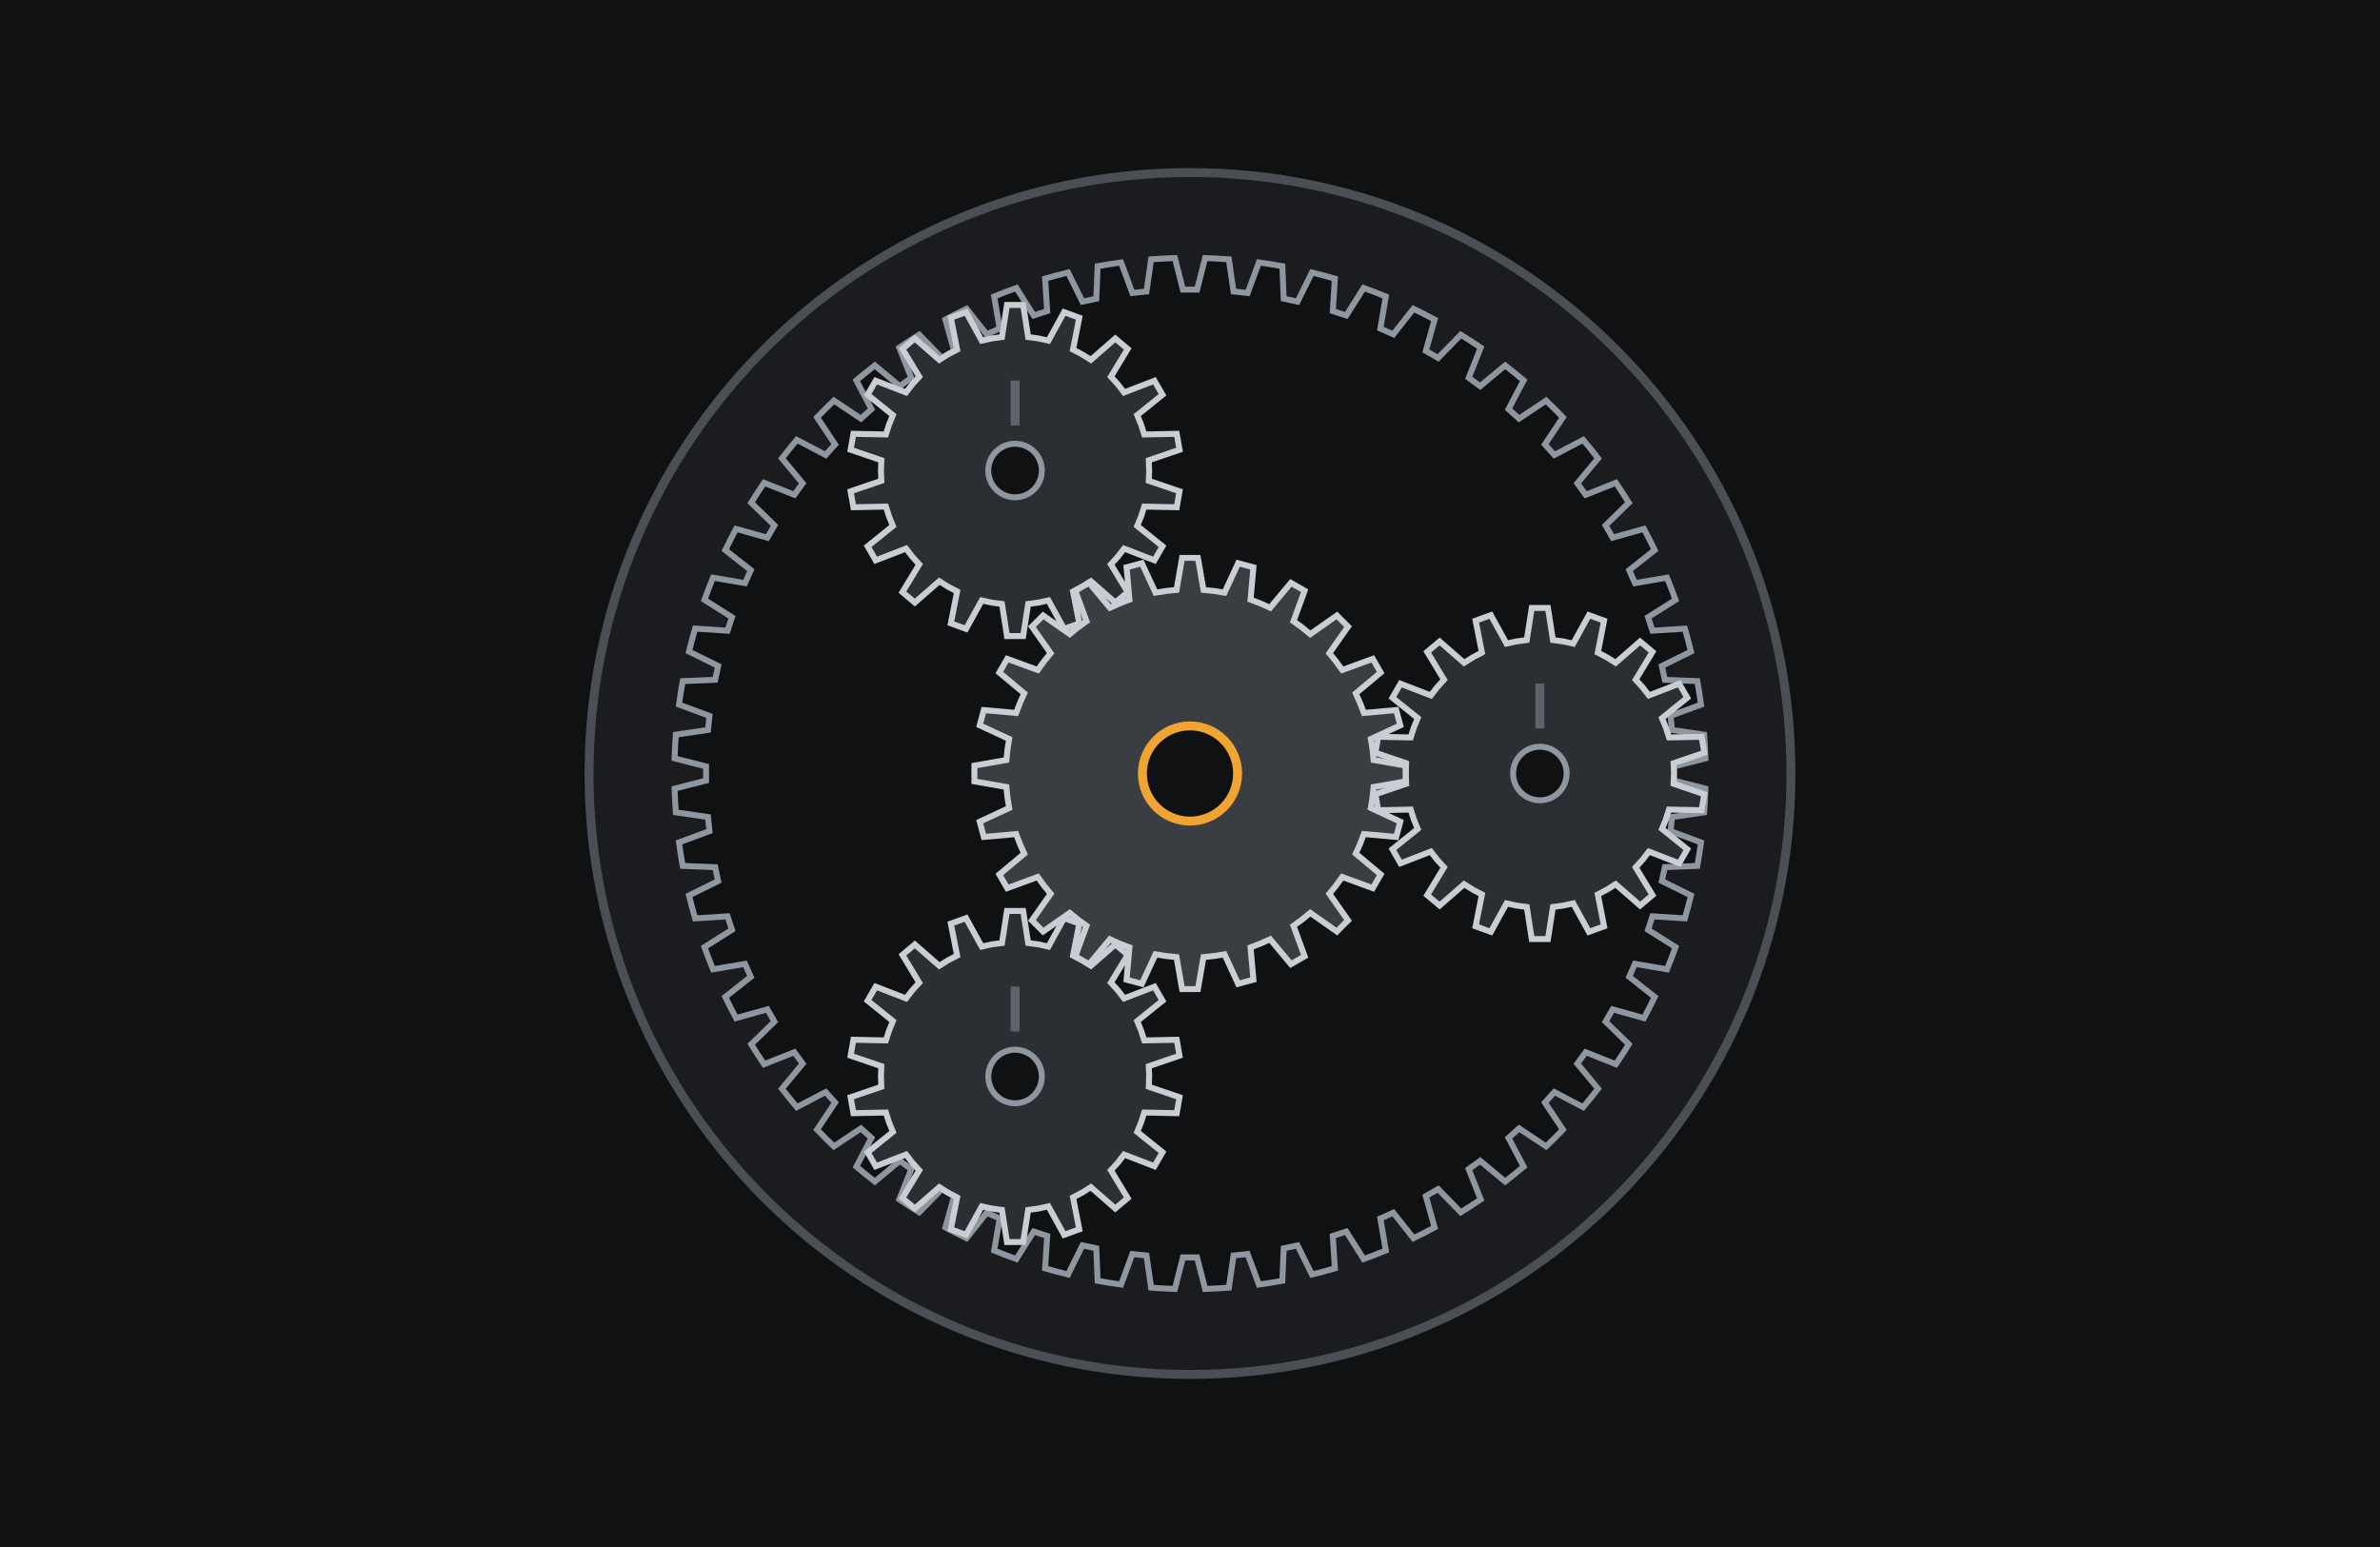
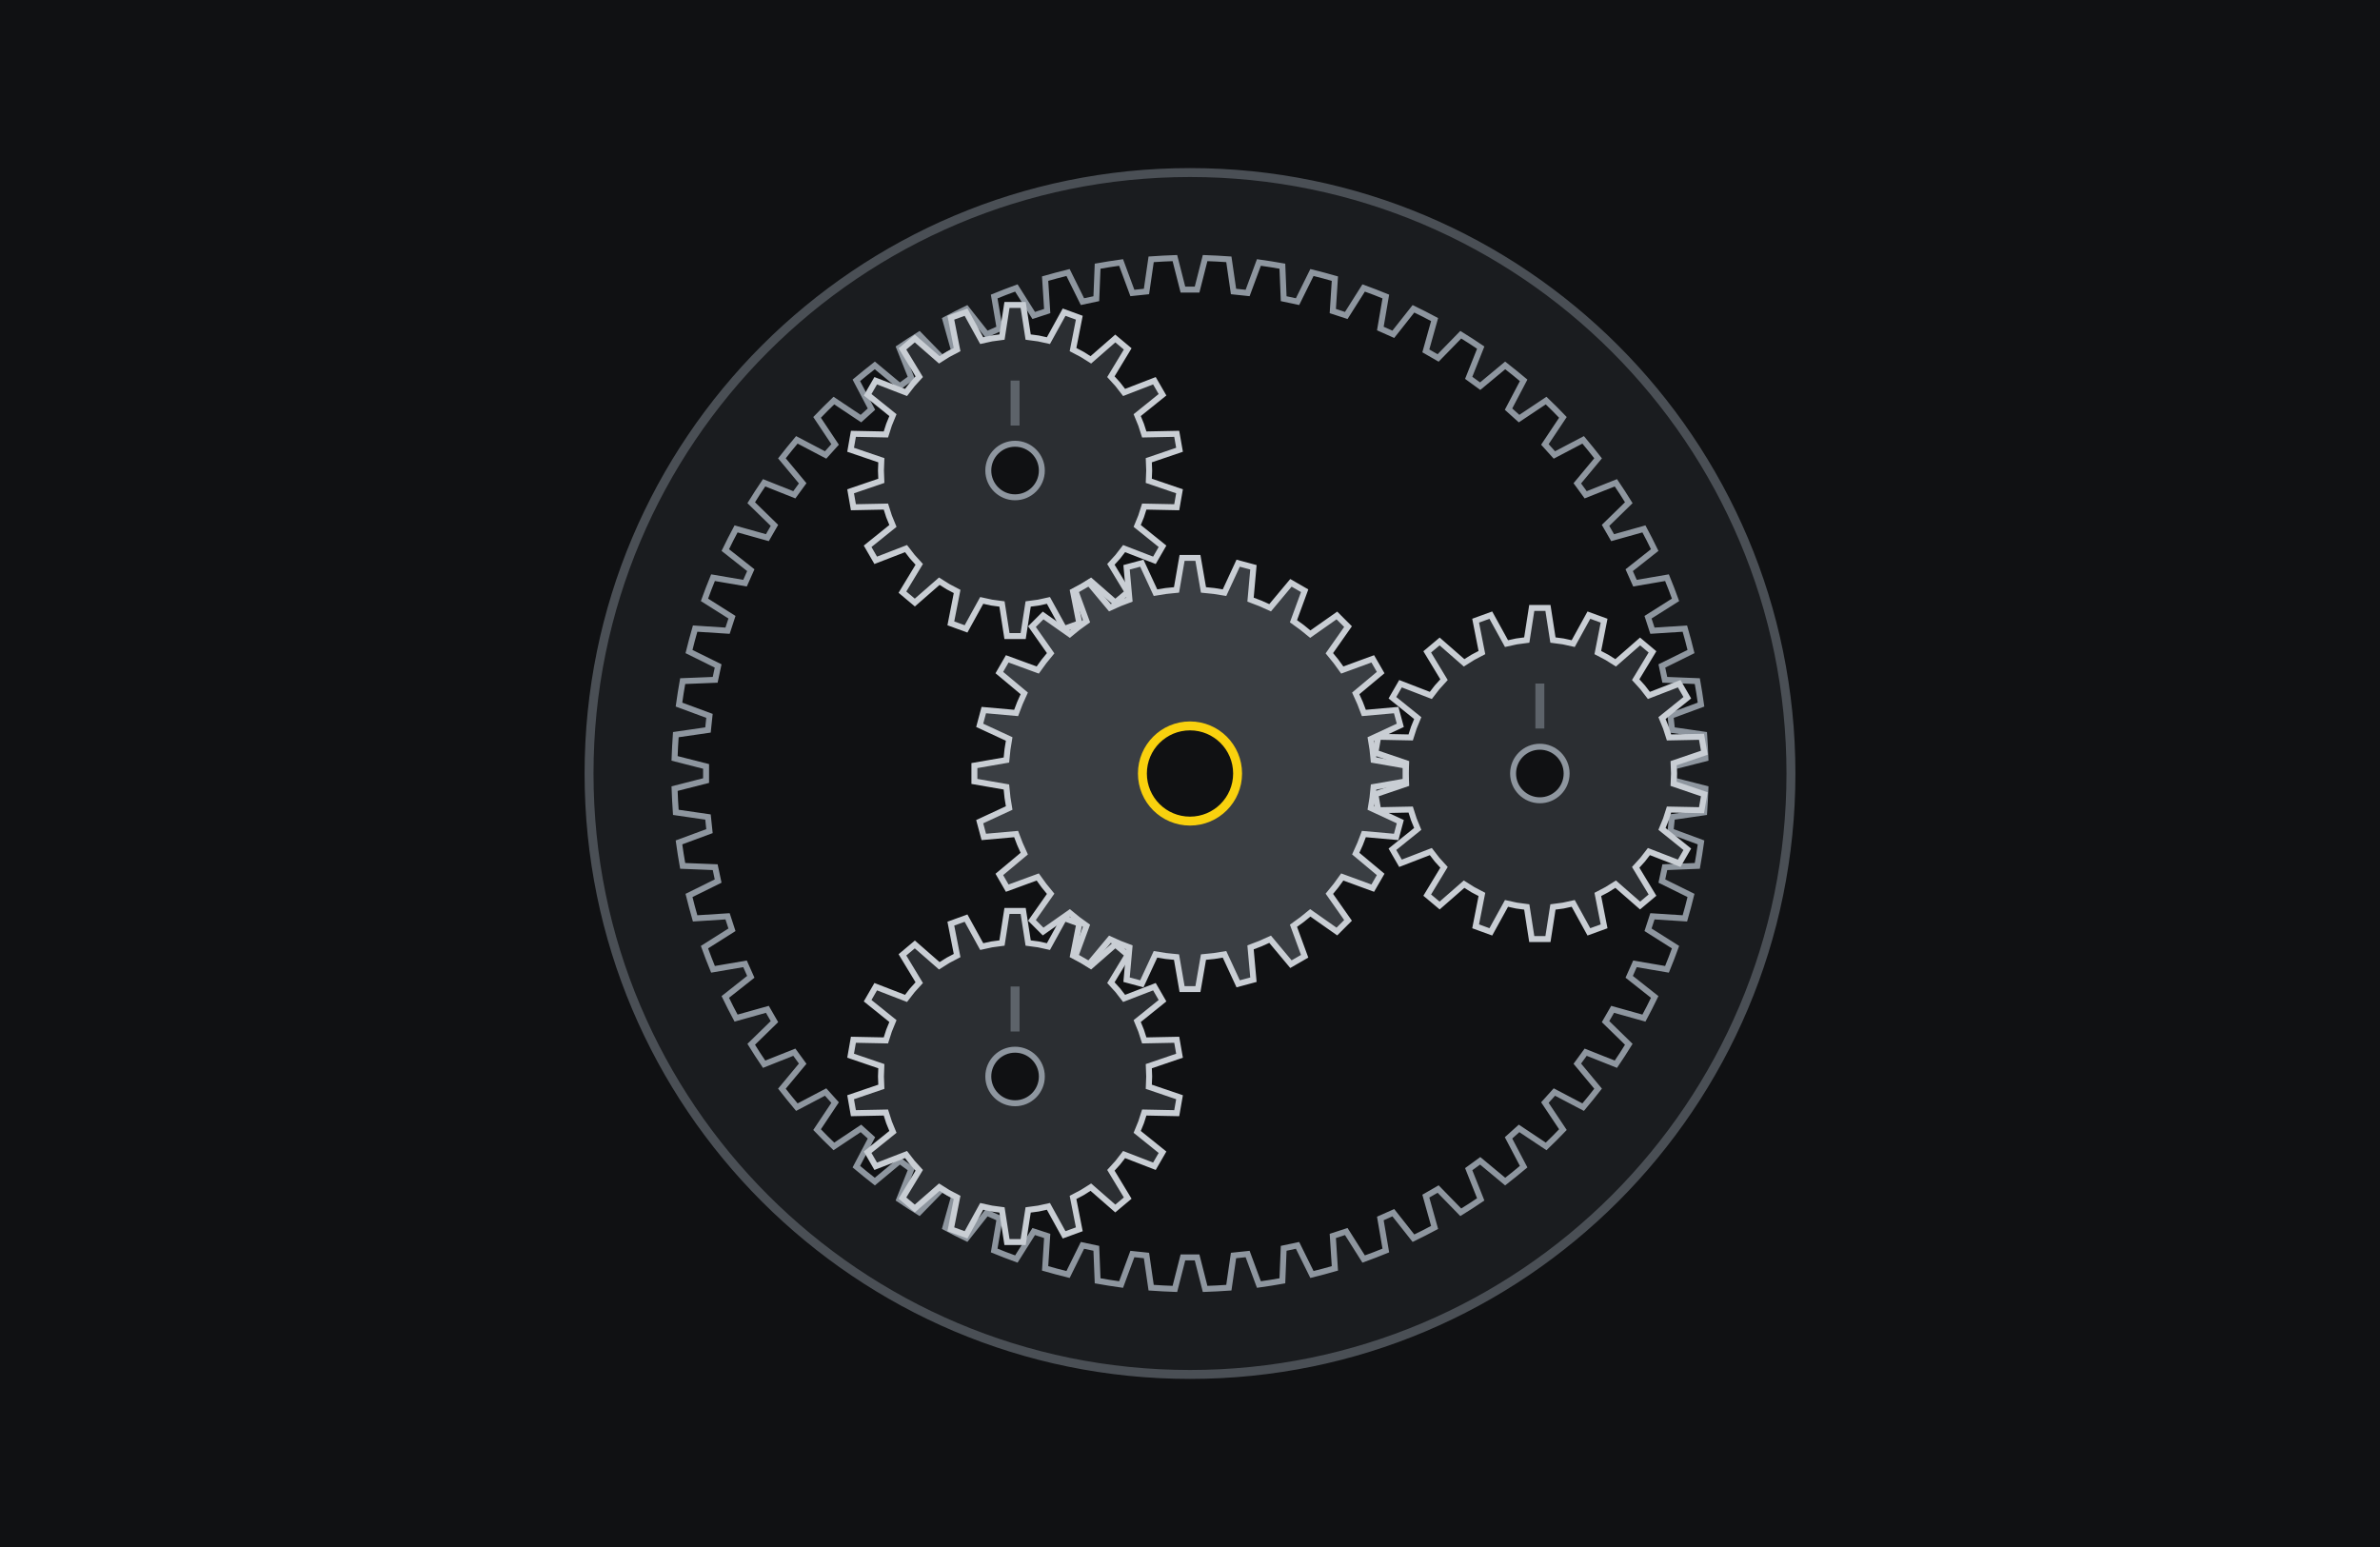
<svg xmlns="http://www.w3.org/2000/svg" viewBox="0 0 800 520" role="img" aria-label="Illustration of a planetary gear set used in automatic transmissions">
  <style>.tc-carrier,.tc-planet,.tc-sun{transform-box:fill-box;transform-origin:center}.tc-sun{animation:tc 24s linear infinite}.tc-carrier{animation:tc 84s linear infinite}.tc-planet{animation:tc 25.2s linear infinite reverse}@keyframes tc{to{transform:rotate(360deg)}}@media (prefers-reduced-motion: reduce){*{animation:none!important}}</style>
  <rect width="800" height="520" fill="#101113" />
  <g transform="translate(400 260)">
    <circle r="202" fill="#1a1c1f" stroke="#4a4f55" stroke-width="3" />
    <path d="M173.08 -9.07 L173.25 -5.08 L162.66 -2.38 L162.66 2.38 L173.25 5.08 L173.08 9.07 L172.83 13.06 L162.02 14.63 L161.52 19.37 L171.77 23.16 L171.19 27.11 L170.52 31.05 L159.6 31.49 L158.61 36.15 L168.4 40.99 L167.41 44.86 L166.34 48.7 L155.44 48 L153.96 52.53 L163.2 58.37 L161.81 62.11 L160.33 65.82 L149.57 63.98 L147.63 68.34 L156.2 75.11 L154.43 78.69 L152.58 82.22 L142.06 79.27 L139.68 83.4 L147.49 91.02 L145.36 94.4 L143.15 97.72 L133 93.68 L130.19 97.54 L137.17 105.94 L134.69 109.07 L132.15 112.15 L122.48 107.07 L119.29 110.61 L125.35 119.7 L122.56 122.56 L119.7 125.35 L110.61 119.29 L107.07 122.48 L112.15 132.15 L109.07 134.69 L105.94 137.17 L97.54 130.19 L93.68 133 L97.72 143.15 L94.4 145.36 L91.02 147.49 L83.4 139.68 L79.27 142.06 L82.22 152.58 L78.69 154.43 L75.11 156.2 L68.34 147.63 L63.98 149.57 L65.82 160.33 L62.11 161.81 L58.37 163.2 L52.53 153.96 L48 155.44 L48.7 166.34 L44.86 167.41 L40.99 168.4 L36.15 158.61 L31.49 159.6 L31.05 170.52 L27.11 171.19 L23.16 171.77 L19.37 161.52 L14.63 162.02 L13.06 172.83 L9.07 173.08 L5.08 173.25 L2.38 162.66 L-2.38 162.66 L-5.08 173.25 L-9.07 173.08 L-13.06 172.83 L-14.63 162.02 L-19.37 161.52 L-23.16 171.77 L-27.11 171.19 L-31.05 170.52 L-31.49 159.6 L-36.15 158.61 L-40.99 168.4 L-44.86 167.41 L-48.7 166.34 L-48 155.44 L-52.53 153.96 L-58.37 163.2 L-62.11 161.81 L-65.82 160.33 L-63.98 149.57 L-68.34 147.63 L-75.11 156.2 L-78.69 154.43 L-82.22 152.58 L-79.27 142.06 L-83.4 139.68 L-91.02 147.49 L-94.4 145.36 L-97.72 143.15 L-93.68 133 L-97.54 130.19 L-105.94 137.17 L-109.07 134.69 L-112.15 132.15 L-107.07 122.48 L-110.61 119.29 L-119.7 125.35 L-122.56 122.56 L-125.35 119.7 L-119.29 110.61 L-122.48 107.07 L-132.15 112.15 L-134.69 109.07 L-137.17 105.94 L-130.19 97.54 L-133 93.68 L-143.15 97.72 L-145.36 94.4 L-147.49 91.02 L-139.68 83.4 L-142.06 79.27 L-152.58 82.22 L-154.43 78.69 L-156.2 75.11 L-147.63 68.34 L-149.57 63.98 L-160.33 65.82 L-161.81 62.11 L-163.2 58.37 L-153.96 52.53 L-155.44 48 L-166.34 48.7 L-167.41 44.86 L-168.4 40.99 L-158.61 36.15 L-159.6 31.49 L-170.52 31.05 L-171.19 27.11 L-171.77 23.16 L-161.52 19.37 L-162.02 14.63 L-172.83 13.06 L-173.08 9.07 L-173.25 5.08 L-162.66 2.38 L-162.66 -2.38 L-173.25 -5.08 L-173.08 -9.07 L-172.83 -13.06 L-162.02 -14.63 L-161.52 -19.37 L-171.77 -23.16 L-171.19 -27.11 L-170.52 -31.05 L-159.6 -31.49 L-158.61 -36.15 L-168.4 -40.99 L-167.41 -44.86 L-166.34 -48.7 L-155.44 -48 L-153.96 -52.53 L-163.2 -58.37 L-161.81 -62.11 L-160.33 -65.82 L-149.57 -63.98 L-147.63 -68.34 L-156.2 -75.11 L-154.43 -78.69 L-152.58 -82.22 L-142.06 -79.27 L-139.68 -83.4 L-147.49 -91.02 L-145.36 -94.4 L-143.15 -97.72 L-133 -93.68 L-130.19 -97.54 L-137.17 -105.94 L-134.69 -109.07 L-132.15 -112.15 L-122.48 -107.07 L-119.29 -110.61 L-125.35 -119.7 L-122.56 -122.56 L-119.7 -125.35 L-110.61 -119.29 L-107.07 -122.48 L-112.15 -132.15 L-109.07 -134.69 L-105.94 -137.17 L-97.54 -130.19 L-93.68 -133 L-97.72 -143.15 L-94.4 -145.36 L-91.02 -147.49 L-83.4 -139.68 L-79.27 -142.06 L-82.22 -152.58 L-78.69 -154.43 L-75.11 -156.2 L-68.34 -147.63 L-63.98 -149.57 L-65.82 -160.33 L-62.11 -161.81 L-58.37 -163.2 L-52.53 -153.96 L-48 -155.44 L-48.7 -166.34 L-44.86 -167.41 L-40.99 -168.4 L-36.15 -158.61 L-31.49 -159.6 L-31.05 -170.52 L-27.11 -171.19 L-23.16 -171.77 L-19.37 -161.52 L-14.63 -162.02 L-13.06 -172.83 L-9.07 -173.08 L-5.08 -173.25 L-2.38 -162.66 L2.38 -162.66 L5.08 -173.25 L9.07 -173.08 L13.06 -172.83 L14.63 -162.02 L19.37 -161.52 L23.16 -171.77 L27.11 -171.19 L31.05 -170.52 L31.49 -159.6 L36.15 -158.61 L40.99 -168.4 L44.86 -167.41 L48.7 -166.34 L48 -155.44 L52.53 -153.96 L58.37 -163.2 L62.11 -161.81 L65.82 -160.33 L63.98 -149.57 L68.34 -147.63 L75.11 -156.2 L78.69 -154.43 L82.22 -152.58 L79.27 -142.06 L83.4 -139.68 L91.02 -147.49 L94.4 -145.36 L97.72 -143.15 L93.68 -133 L97.54 -130.19 L105.94 -137.17 L109.07 -134.69 L112.15 -132.15 L107.07 -122.48 L110.61 -119.29 L119.7 -125.35 L122.56 -122.56 L125.35 -119.7 L119.29 -110.61 L122.48 -107.07 L132.15 -112.15 L134.69 -109.07 L137.17 -105.94 L130.19 -97.54 L133 -93.68 L143.15 -97.72 L145.36 -94.4 L147.49 -91.02 L139.68 -83.4 L142.06 -79.27 L152.58 -82.22 L154.43 -78.69 L156.2 -75.11 L147.63 -68.34 L149.57 -63.98 L160.33 -65.82 L161.81 -62.11 L163.2 -58.37 L153.96 -52.53 L155.44 -48 L166.34 -48.7 L167.41 -44.86 L168.4 -40.99 L158.61 -36.15 L159.6 -31.49 L170.52 -31.05 L171.19 -27.11 L171.77 -23.16 L161.52 -19.37 L162.02 -14.63 L172.83 -13.06 Z" fill="#101113" stroke="#8e969f" stroke-width="2" />
    <g class="tc-carrier">
      <circle r="208" fill="none" stroke="none" />
      <path d="M0 0 L117.6 0 M0 0 L-58.8 101.84 M0 0 L-58.8 -101.84" stroke="#3b3f44" stroke-width="16" stroke-linecap="round" />
      <g transform="translate(117.6 0)">
        <g class="tc-planet">
          <path d="M45.08 0 L44.95 3.46 L55.28 6.98 L54.34 12.34 L43.42 12.12 L42.36 15.42 L41.05 18.62 L49.56 25.47 L46.84 30.18 L36.65 26.24 L34.53 28.98 L32.21 31.54 L37.86 40.88 L33.69 44.38 L25.47 37.2 L22.54 39.04 L19.48 40.65 L21.59 51.37 L16.48 53.23 L11.21 43.66 L7.83 44.4 L4.4 44.86 L2.72 55.65 L-2.72 55.65 L-4.4 44.86 L-7.83 44.4 L-11.21 43.66 L-16.48 53.23 L-21.59 51.37 L-19.48 40.65 L-22.54 39.04 L-25.47 37.2 L-33.69 44.38 L-37.86 40.88 L-32.21 31.54 L-34.53 28.98 L-36.65 26.24 L-46.84 30.18 L-49.56 25.47 L-41.05 18.62 L-42.36 15.42 L-43.42 12.12 L-54.34 12.34 L-55.28 6.98 L-44.95 3.46 L-45.08 0 L-44.95 -3.46 L-55.28 -6.98 L-54.34 -12.34 L-43.42 -12.12 L-42.36 -15.42 L-41.05 -18.62 L-49.56 -25.47 L-46.84 -30.18 L-36.65 -26.24 L-34.53 -28.98 L-32.21 -31.54 L-37.86 -40.88 L-33.69 -44.38 L-25.47 -37.2 L-22.54 -39.04 L-19.48 -40.65 L-21.59 -51.37 L-16.48 -53.23 L-11.21 -43.66 L-7.83 -44.4 L-4.4 -44.86 L-2.72 -55.65 L2.72 -55.65 L4.4 -44.86 L7.83 -44.4 L11.21 -43.66 L16.48 -53.23 L21.59 -51.37 L19.48 -40.65 L22.54 -39.04 L25.47 -37.2 L33.69 -44.38 L37.86 -40.88 L32.21 -31.54 L34.53 -28.98 L36.65 -26.24 L46.84 -30.18 L49.56 -25.47 L41.05 -18.62 L42.36 -15.42 L43.42 -12.12 L54.34 -12.34 L55.28 -6.98 L44.95 -3.46 Z" fill="#2b2e32" stroke="#c9ced4" stroke-width="2" />
          <circle r="9" fill="#101113" stroke="#8e969f" stroke-width="2" />
          <line x1="0" y1="-30.24" x2="0" y2="-15.12" stroke="#5d636a" stroke-width="3" />
        </g>
      </g>
      <g transform="translate(-58.8 101.84)">
        <g class="tc-planet">
          <path d="M45.08 0 L44.95 3.46 L55.28 6.98 L54.34 12.34 L43.42 12.12 L42.36 15.42 L41.05 18.62 L49.56 25.47 L46.84 30.18 L36.65 26.24 L34.53 28.98 L32.21 31.54 L37.86 40.88 L33.69 44.38 L25.47 37.2 L22.54 39.04 L19.48 40.65 L21.59 51.37 L16.48 53.23 L11.21 43.66 L7.83 44.4 L4.4 44.86 L2.72 55.65 L-2.72 55.65 L-4.4 44.86 L-7.83 44.4 L-11.21 43.66 L-16.48 53.23 L-21.59 51.37 L-19.48 40.65 L-22.54 39.04 L-25.47 37.2 L-33.69 44.38 L-37.86 40.88 L-32.21 31.54 L-34.53 28.98 L-36.65 26.24 L-46.84 30.18 L-49.56 25.47 L-41.05 18.62 L-42.36 15.42 L-43.42 12.12 L-54.34 12.34 L-55.28 6.98 L-44.95 3.46 L-45.08 0 L-44.95 -3.46 L-55.28 -6.98 L-54.34 -12.34 L-43.42 -12.12 L-42.36 -15.42 L-41.05 -18.62 L-49.56 -25.47 L-46.84 -30.18 L-36.65 -26.24 L-34.53 -28.98 L-32.21 -31.54 L-37.86 -40.88 L-33.69 -44.38 L-25.47 -37.2 L-22.54 -39.04 L-19.48 -40.65 L-21.59 -51.37 L-16.48 -53.23 L-11.21 -43.66 L-7.83 -44.4 L-4.4 -44.86 L-2.72 -55.65 L2.72 -55.65 L4.4 -44.86 L7.83 -44.4 L11.21 -43.66 L16.48 -53.23 L21.59 -51.37 L19.48 -40.65 L22.54 -39.04 L25.47 -37.2 L33.69 -44.38 L37.86 -40.88 L32.21 -31.54 L34.53 -28.98 L36.65 -26.24 L46.84 -30.18 L49.56 -25.47 L41.05 -18.62 L42.36 -15.42 L43.42 -12.12 L54.34 -12.34 L55.28 -6.98 L44.95 -3.46 Z" fill="#2b2e32" stroke="#c9ced4" stroke-width="2" />
          <circle r="9" fill="#101113" stroke="#8e969f" stroke-width="2" />
          <line x1="0" y1="-30.24" x2="0" y2="-15.12" stroke="#5d636a" stroke-width="3" />
        </g>
      </g>
      <g transform="translate(-58.8 -101.84)">
        <g class="tc-planet">
          <path d="M45.08 0 L44.95 3.46 L55.28 6.98 L54.34 12.34 L43.42 12.12 L42.36 15.42 L41.05 18.62 L49.56 25.47 L46.84 30.18 L36.65 26.24 L34.53 28.98 L32.21 31.54 L37.86 40.88 L33.69 44.38 L25.47 37.2 L22.54 39.04 L19.48 40.65 L21.59 51.37 L16.48 53.23 L11.21 43.66 L7.83 44.4 L4.4 44.86 L2.72 55.65 L-2.72 55.65 L-4.4 44.86 L-7.83 44.4 L-11.21 43.66 L-16.48 53.23 L-21.59 51.37 L-19.48 40.65 L-22.54 39.04 L-25.47 37.2 L-33.69 44.38 L-37.86 40.88 L-32.21 31.54 L-34.53 28.98 L-36.65 26.24 L-46.84 30.18 L-49.56 25.47 L-41.05 18.62 L-42.36 15.42 L-43.42 12.12 L-54.34 12.34 L-55.28 6.98 L-44.95 3.46 L-45.08 0 L-44.95 -3.46 L-55.28 -6.98 L-54.34 -12.34 L-43.42 -12.12 L-42.36 -15.42 L-41.05 -18.62 L-49.56 -25.47 L-46.84 -30.18 L-36.65 -26.24 L-34.53 -28.98 L-32.21 -31.54 L-37.86 -40.88 L-33.69 -44.38 L-25.47 -37.2 L-22.54 -39.04 L-19.48 -40.65 L-21.59 -51.37 L-16.48 -53.23 L-11.21 -43.66 L-7.83 -44.4 L-4.4 -44.86 L-2.72 -55.65 L2.72 -55.65 L4.4 -44.86 L7.83 -44.4 L11.21 -43.66 L16.48 -53.23 L21.59 -51.37 L19.48 -40.65 L22.54 -39.04 L25.47 -37.2 L33.69 -44.38 L37.86 -40.88 L32.21 -31.54 L34.53 -28.98 L36.65 -26.24 L46.84 -30.18 L49.56 -25.47 L41.05 -18.62 L42.36 -15.42 L43.42 -12.12 L54.34 -12.34 L55.28 -6.98 L44.95 -3.46 Z" fill="#2b2e32" stroke="#c9ced4" stroke-width="2" />
          <circle r="9" fill="#101113" stroke="#8e969f" stroke-width="2" />
          <line x1="0" y1="-30.24" x2="0" y2="-15.12" stroke="#5d636a" stroke-width="3" />
        </g>
      </g>
    </g>
    <g class="tc-sun">
      <path d="M61.35 -8.08 L61.71 -4.53 L72.47 -2.66 L72.47 2.66 L61.71 4.53 L61.35 8.08 L60.78 11.6 L70.69 16.19 L69.31 21.32 L58.44 20.35 L57.17 23.68 L55.71 26.93 L64.09 33.93 L61.43 38.54 L51.18 34.78 L49.09 37.67 L46.84 40.43 L53.12 49.37 L49.37 53.12 L40.43 46.84 L37.67 49.09 L34.78 51.18 L38.54 61.43 L33.93 64.09 L26.93 55.71 L23.68 57.17 L20.35 58.44 L21.32 69.31 L16.19 70.69 L11.6 60.78 L8.08 61.35 L4.53 61.71 L2.66 72.47 L-2.66 72.47 L-4.53 61.71 L-8.08 61.35 L-11.6 60.78 L-16.19 70.69 L-21.32 69.31 L-20.35 58.44 L-23.68 57.17 L-26.93 55.71 L-33.93 64.09 L-38.54 61.43 L-34.78 51.18 L-37.67 49.09 L-40.43 46.84 L-49.37 53.12 L-53.12 49.37 L-46.84 40.43 L-49.09 37.67 L-51.18 34.78 L-61.43 38.54 L-64.09 33.93 L-55.71 26.93 L-57.17 23.68 L-58.44 20.35 L-69.31 21.32 L-70.69 16.19 L-60.78 11.6 L-61.35 8.08 L-61.71 4.53 L-72.47 2.66 L-72.47 -2.66 L-61.71 -4.53 L-61.35 -8.08 L-60.78 -11.6 L-70.69 -16.19 L-69.31 -21.32 L-58.44 -20.35 L-57.17 -23.68 L-55.71 -26.93 L-64.09 -33.93 L-61.43 -38.54 L-51.18 -34.78 L-49.09 -37.67 L-46.84 -40.43 L-53.12 -49.37 L-49.37 -53.12 L-40.43 -46.84 L-37.67 -49.09 L-34.78 -51.18 L-38.54 -61.43 L-33.93 -64.09 L-26.93 -55.71 L-23.68 -57.17 L-20.35 -58.44 L-21.32 -69.31 L-16.19 -70.69 L-11.6 -60.78 L-8.08 -61.35 L-4.53 -61.71 L-2.66 -72.47 L2.66 -72.47 L4.53 -61.71 L8.08 -61.35 L11.6 -60.78 L16.19 -70.69 L21.32 -69.31 L20.35 -58.44 L23.68 -57.17 L26.93 -55.71 L33.93 -64.09 L38.54 -61.43 L34.78 -51.18 L37.67 -49.09 L40.43 -46.84 L49.37 -53.12 L53.12 -49.37 L46.84 -40.43 L49.09 -37.67 L51.18 -34.78 L61.43 -38.54 L64.09 -33.93 L55.71 -26.93 L57.17 -23.68 L58.44 -20.35 L69.31 -21.32 L70.69 -16.19 L60.78 -11.6 Z" fill="#3a3e43" stroke="#c9ced4" stroke-width="2" />
-       <circle r="16" fill="#101113" stroke="#f0a431" stroke-width="3" />
+       <circle r="16" fill="#101113" stroke="#f9d10e" stroke-width="3" />
    </g>
  </g>
</svg>
